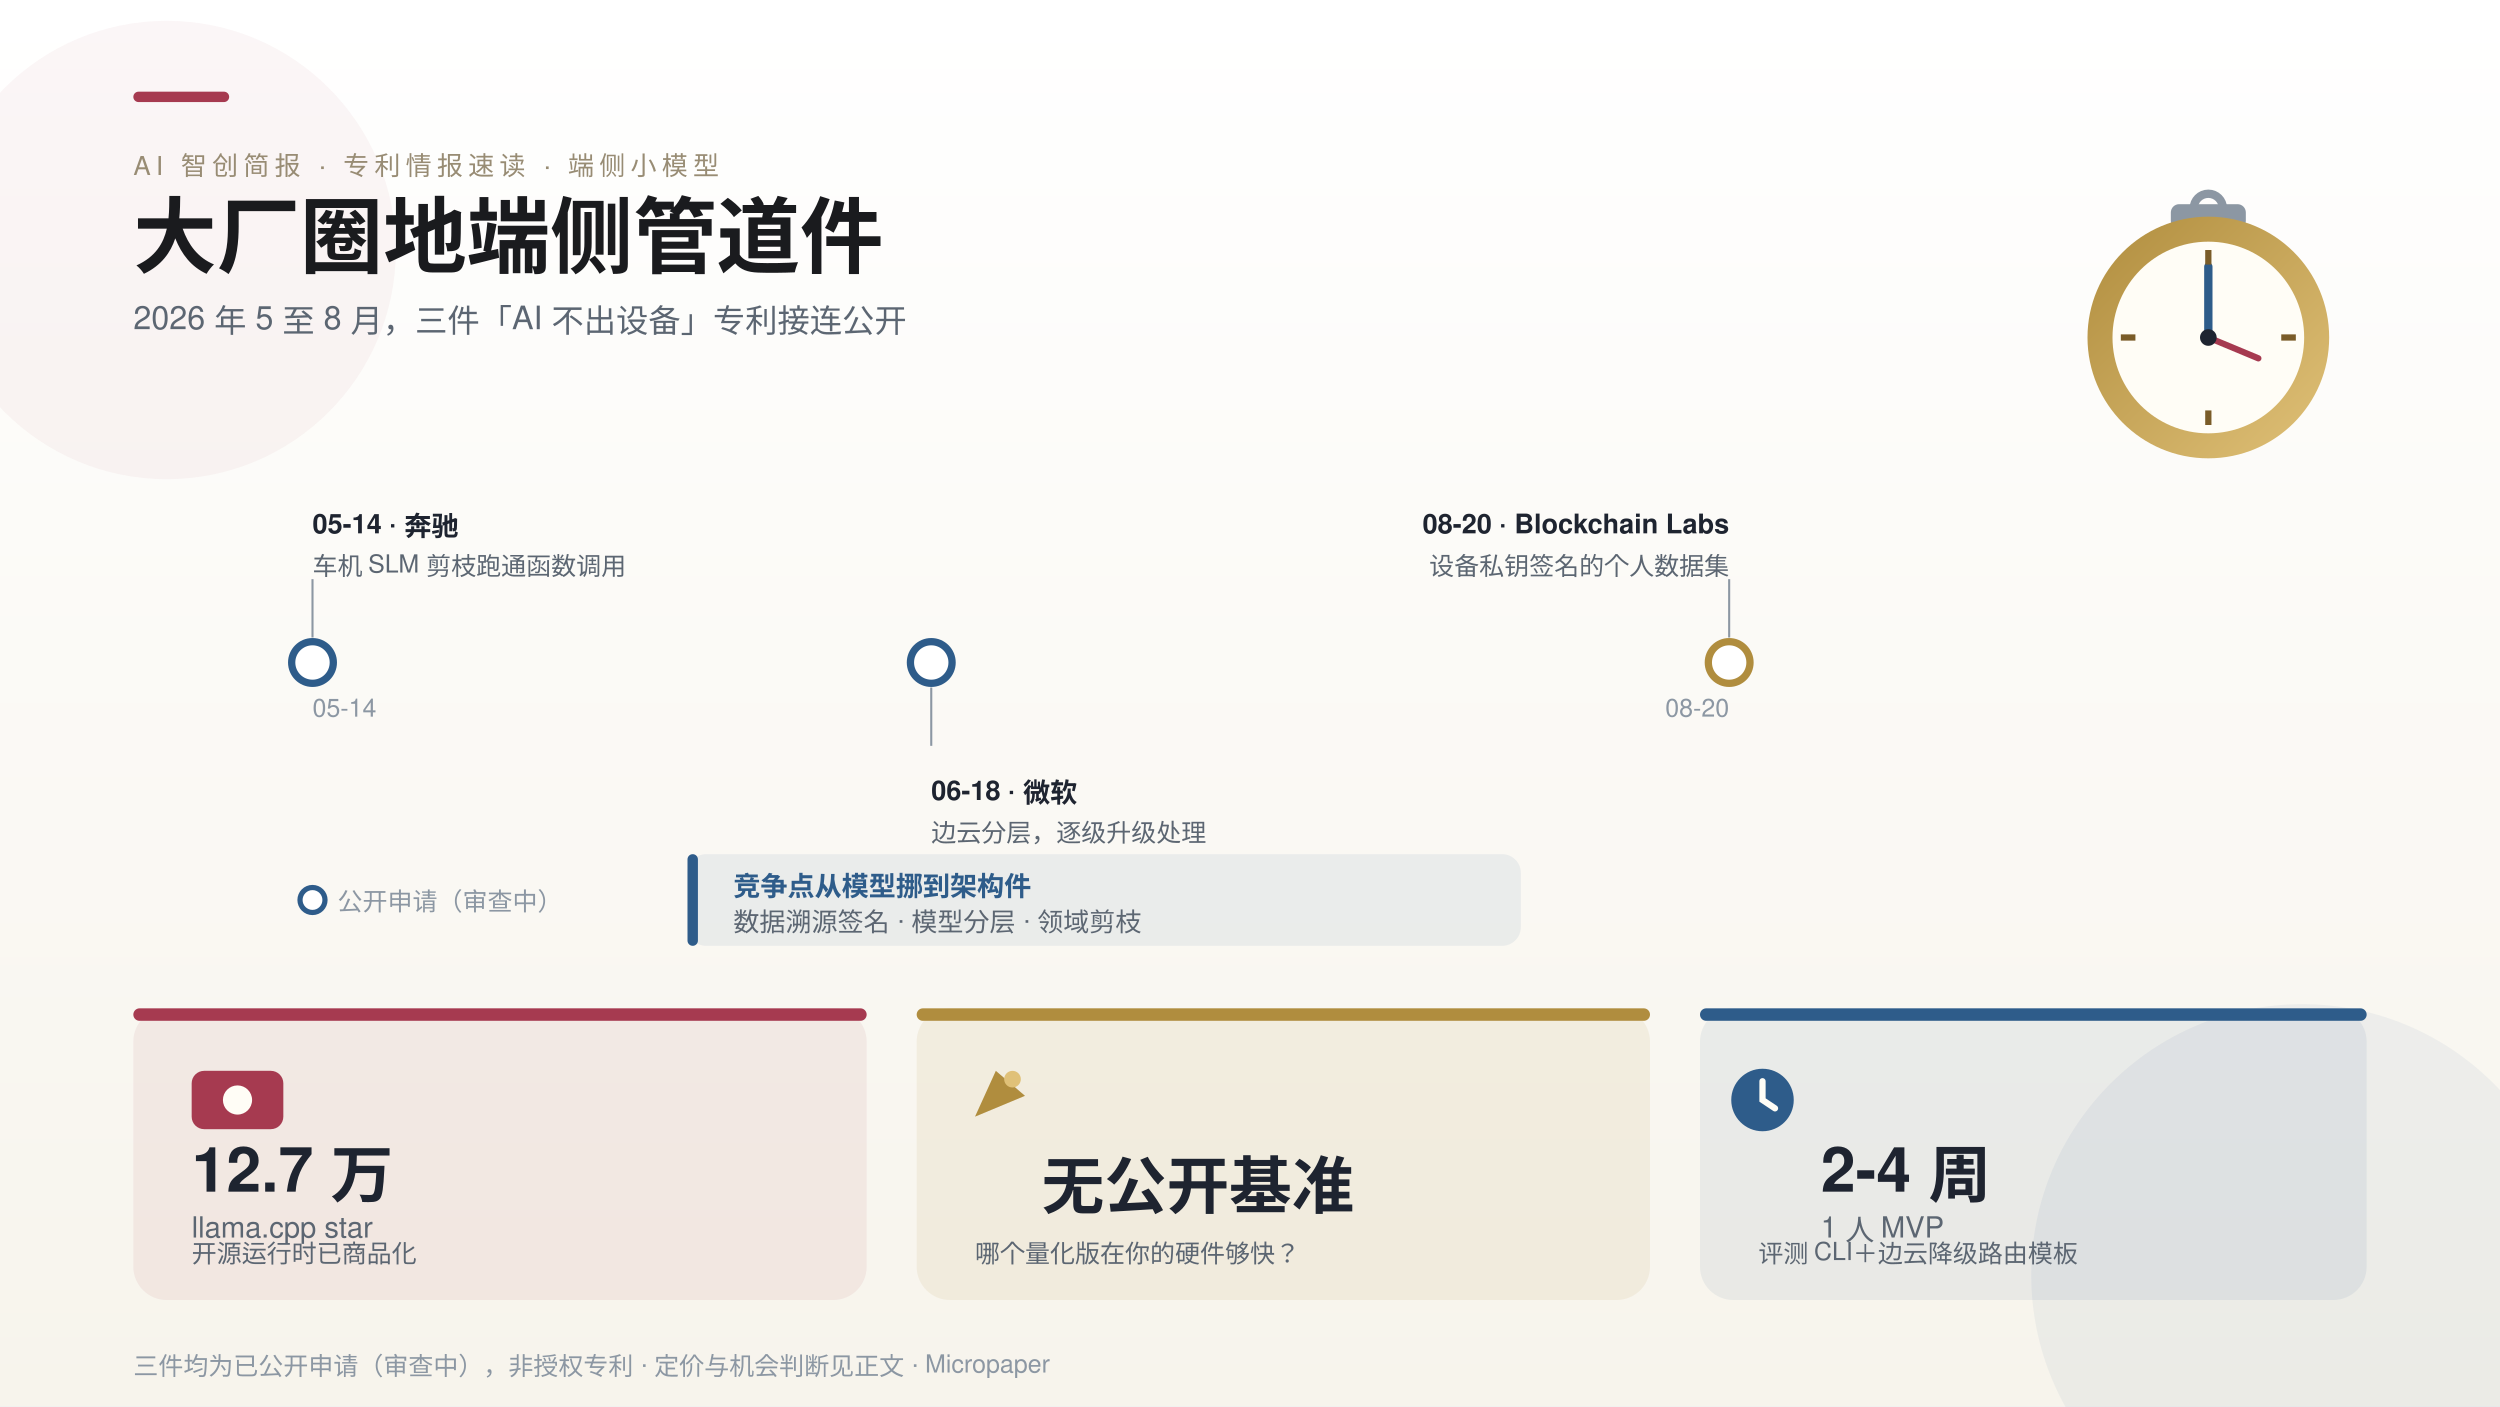
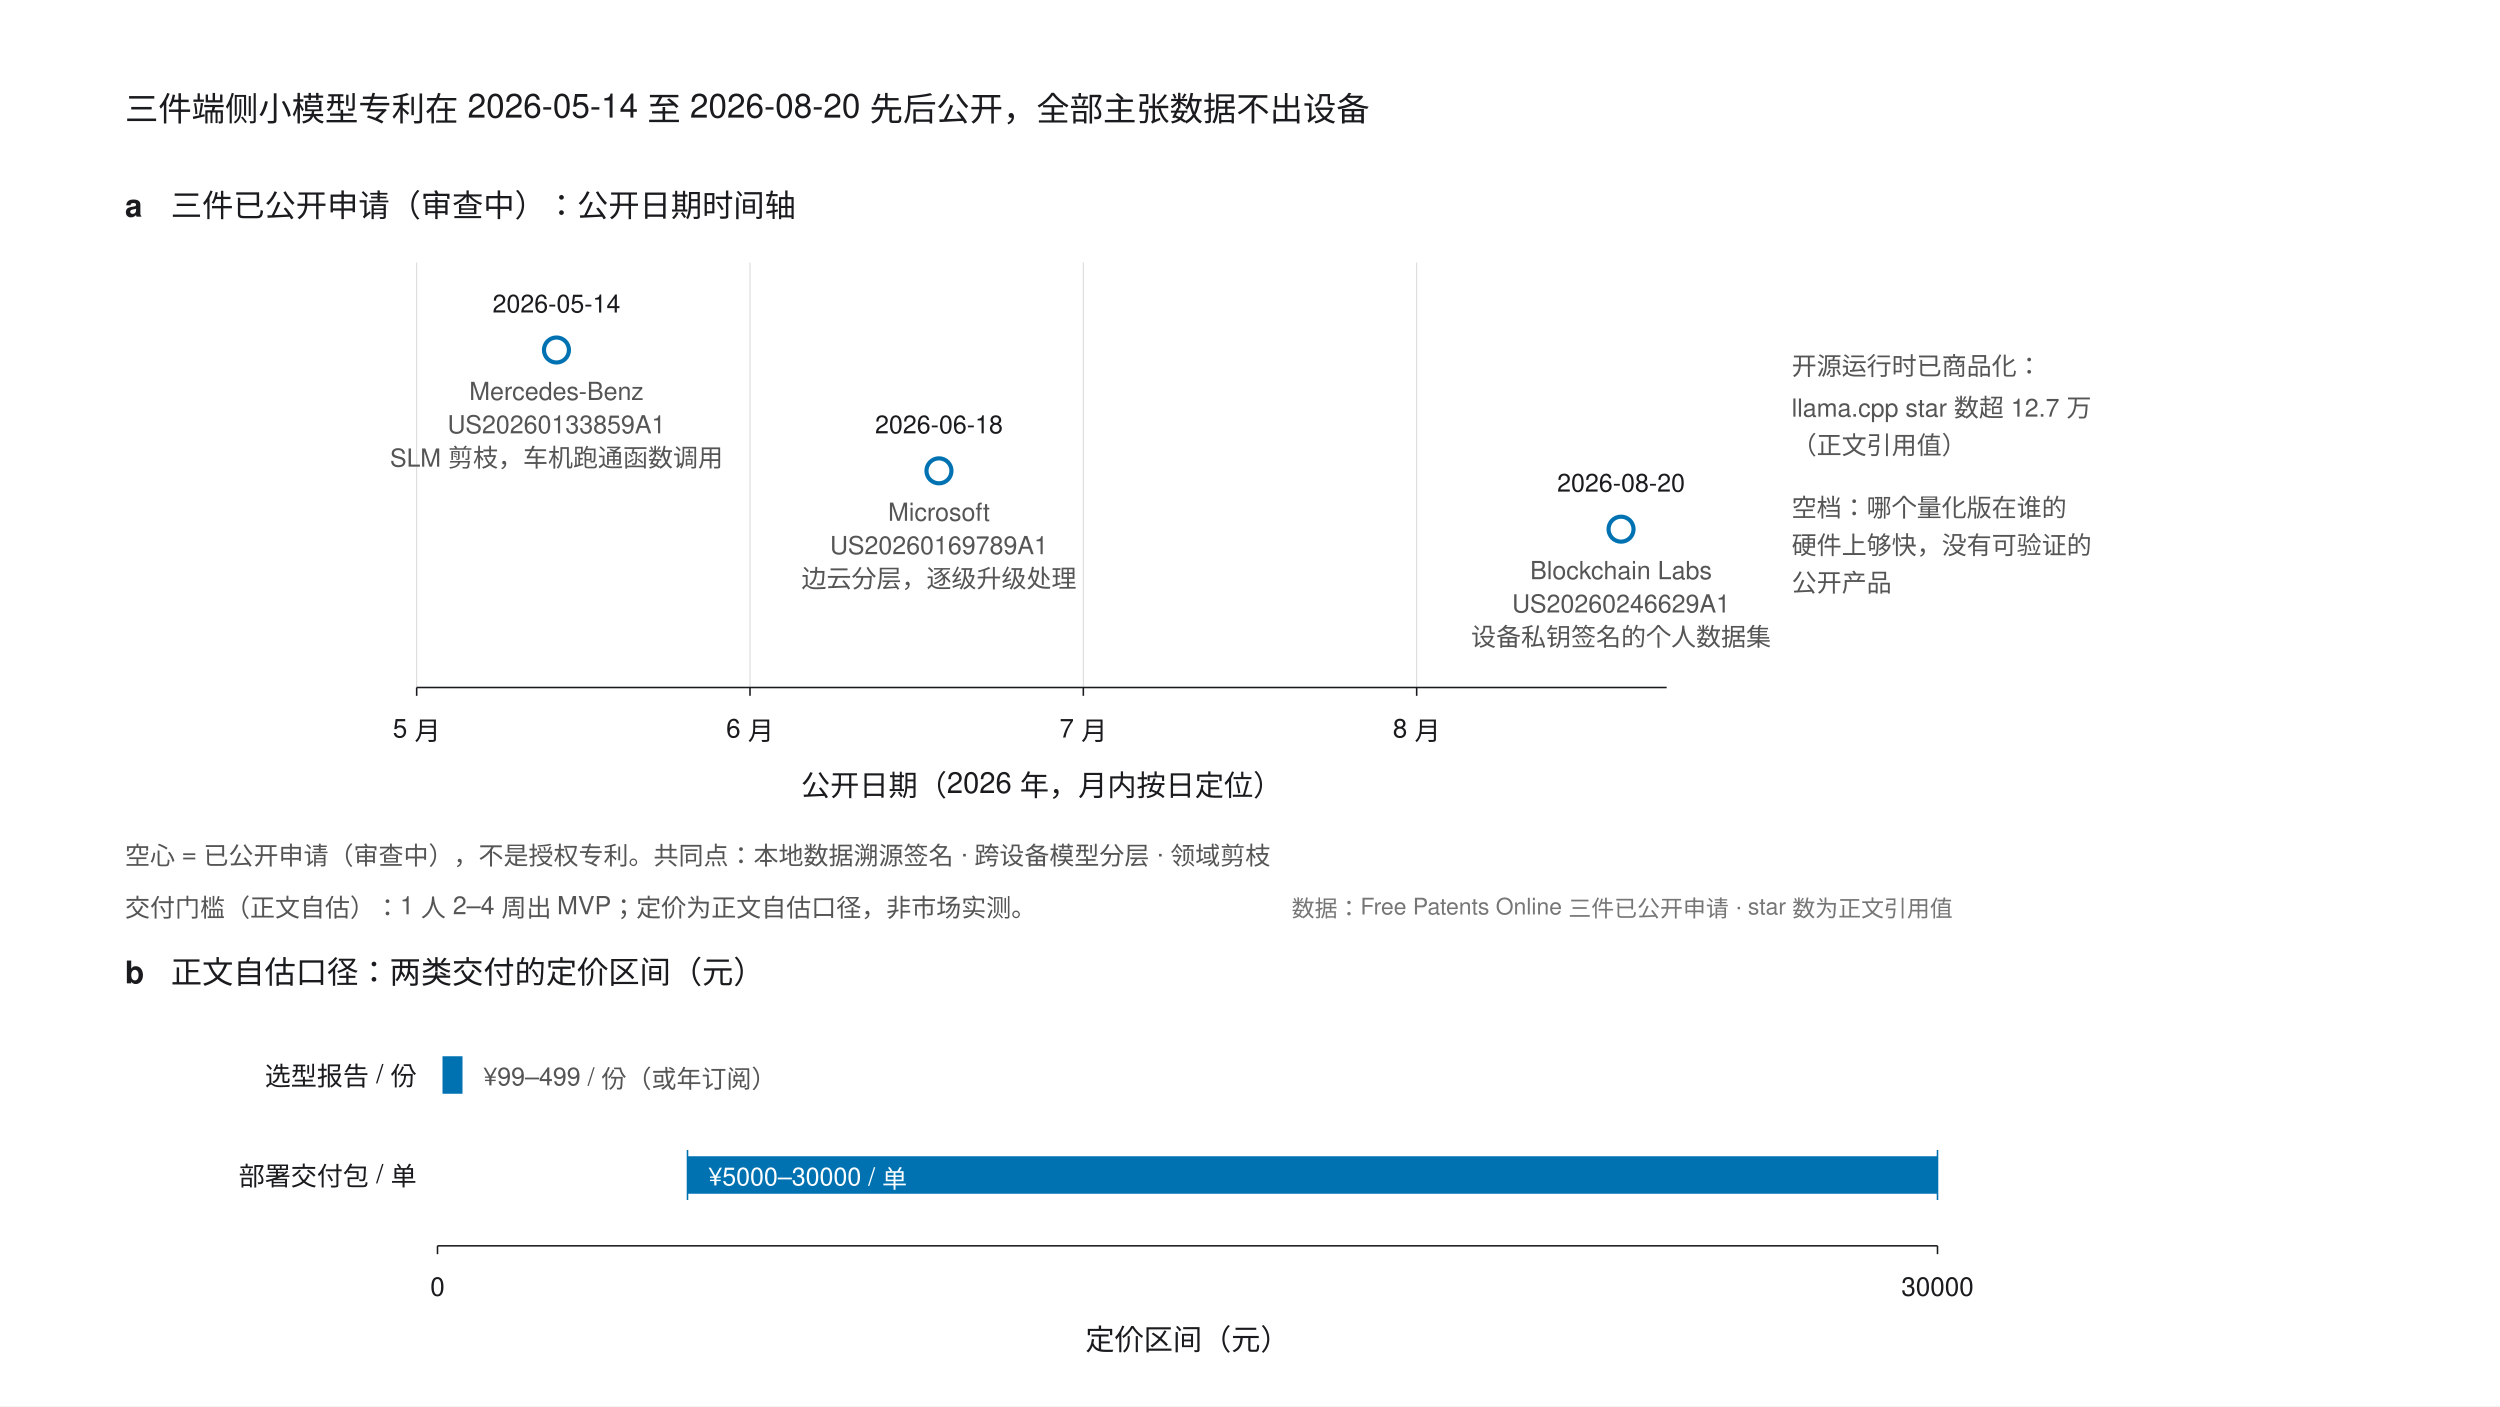
- <svg xmlns="http://www.w3.org/2000/svg" width="1200" height="675" viewBox="0 0 1200 675" font-family="'PingFang SC','Helvetica Neue',Helvetica,'Microsoft YaHei',sans-serif">
-   <defs>
-     <style>
-       .serif { font-family: 'Noto Serif SC','Songti SC','STSong',serif; }
-       .k { font-size: 12.5px; letter-spacing: 2.5px; fill: #988C74; }
-       .b { font-size: 12px; fill: #8C97A3; }
-       .ev { font-size: 13px; font-weight: 700; fill: #1E2430; }
-       .evs { font-size: 12px; fill: #5C6672; }
-       .stat { font-size: 30px; font-weight: 700; fill: #1E2430; }
-       .unit { font-size: 14px; fill: #5C6672; }
-     </style>
-     <linearGradient id="bg" x1="0" y1="0" x2="0" y2="1">
-       <stop offset="0" stop-color="#FFFFFF" />
-       <stop offset="1" stop-color="#F7F4EC" />
-     </linearGradient>
-     <linearGradient id="axis" x1="0" y1="0" x2="1" y2="0">
-       <stop offset="0" stop-color="#2E5C8A" />
-       <stop offset="1" stop-color="#B08D3E" />
-     </linearGradient>
-     <linearGradient id="watch" x1="0" y1="0" x2="1" y2="1">
-       <stop offset="0" stop-color="#B08D3E" />
-       <stop offset="1" stop-color="#E0C178" />
-     </linearGradient>
-   </defs>
-   <rect width="1200" height="675" fill="url(#bg)" />
-   <circle cx="1105" cy="612" r="130" fill="#2E5C8A" opacity="0.06" />
-   <circle cx="80" cy="120" r="110" fill="#A63A50" opacity="0.05" />
-   <rect x="64" y="44" width="46" height="5" rx="2.5" fill="#A63A50" />
-   <text class="k" x="64" y="84">AI 智创简报 · 专利情报速读 · 端侧小模型</text>
-   <text class="serif" x="64" y="128" font-size="40" font-weight="700" fill="#1A1B1E">大厂圈地端侧管道件</text>
-   <text x="64" y="158" font-size="15.5" fill="#5C6672">2026 年 5 至 8 月，三件「AI 不出设备」专利接连公开</text>
-   <g>
-     <rect x="1042" y="98" width="36" height="12" rx="4" fill="#8C97A3" />
-     <circle cx="1060" cy="100" r="7" fill="none" stroke="#8C97A3" stroke-width="4" />
-     <circle cx="1060" cy="162" r="58" fill="url(#watch)" />
-     <circle cx="1060" cy="162" r="46" fill="#FFFDF6" />
-     <line x1="1060" y1="162" x2="1060" y2="128" stroke="#2E5C8A" stroke-width="4" stroke-linecap="round" />
-     <line x1="1060" y1="162" x2="1084" y2="172" stroke="#A63A50" stroke-width="3" stroke-linecap="round" />
-     <circle cx="1060" cy="162" r="4" fill="#1E2430" />
-     <line x1="1060" y1="120" x2="1060" y2="127" stroke="#7A5C28" stroke-width="3" />
-     <line x1="1060" y1="197" x2="1060" y2="204" stroke="#7A5C28" stroke-width="3" />
-     <line x1="1018" y1="162" x2="1025" y2="162" stroke="#7A5C28" stroke-width="3" />
-     <line x1="1095" y1="162" x2="1102" y2="162" stroke="#7A5C28" stroke-width="3" />
+ <svg xmlns="http://www.w3.org/2000/svg" width="1200" height="675" viewBox="0 0 1200 675" font-family="'PingFang SC','Helvetica Neue',Helvetica,Arial,sans-serif">
+   <rect width="1200" height="675" fill="#FFFFFF" />
+   <text x="60" y="58" font-size="16" fill="#1A1B1E">三件端侧小模型专利在 2026-05-14 至 2026-08-20 先后公开，全部主张数据不出设备</text>
+   <text x="60" y="104" font-size="15" font-weight="bold" fill="#1A1B1E">a</text>
+   <text x="82" y="104" font-size="15" fill="#1A1B1E">三件已公开申请（审查中）：公开日期时间轴</text>
+   <g stroke="#D9D9D9" stroke-width="0.5">
+     <line x1="200" y1="126" x2="200" y2="330" />
+     <line x1="360" y1="126" x2="360" y2="330" />
+     <line x1="520" y1="126" x2="520" y2="330" />
+     <line x1="680" y1="126" x2="680" y2="330" />
  </g>
-   <line x1="150" y1="318" x2="830" y2="318" stroke="url(#axis)" stroke-width="4" stroke-linecap="round" />
-   <text class="b" x="150" y="344">05-14</text>
-   <text class="b" x="830" y="344" text-anchor="end">08-20</text>
-   <g>
-     <circle cx="150" cy="318" r="10" fill="#FFFFFF" stroke="#2E5C8A" stroke-width="3.5" />
-     <line x1="150" y1="306" x2="150" y2="278" stroke="#8C97A3" />
-     <text class="ev" x="150" y="256">05-14 · 奔驰</text>
-     <text class="evs" x="150" y="276">车机 SLM 剪枝跑通函数调用</text>
-     <circle cx="447" cy="318" r="10" fill="#FFFFFF" stroke="#2E5C8A" stroke-width="3.5" />
-     <line x1="447" y1="330" x2="447" y2="358" stroke="#8C97A3" />
-     <text class="ev" x="447" y="384">06-18 · 微软</text>
-     <text class="evs" x="447" y="404">边云分层，逐级升级处理</text>
-     <circle cx="830" cy="318" r="10" fill="#FFFFFF" stroke="#B08D3E" stroke-width="3.5" />
-     <line x1="830" y1="306" x2="830" y2="278" stroke="#8C97A3" />
-     <text class="ev" x="830" y="256" text-anchor="end">08-20 · Blockchain Labs</text>
-     <text class="evs" x="830" y="276" text-anchor="end">设备私钥签名的个人数据集</text>
+   <circle cx="267.1" cy="168" r="6" fill="#FFFFFF" stroke="#0072B2" stroke-width="2" />
+   <text x="267.1" y="150" font-size="12" fill="#1A1B1E" text-anchor="middle">2026-05-14</text>
+   <text x="267.1" y="192" font-size="12" fill="#555" text-anchor="middle">Mercedes-Benz</text>
+   <text x="267.1" y="208" font-size="12" fill="#555" text-anchor="middle">US20260133859A1</text>
+   <text x="267.1" y="224" font-size="12" fill="#555" text-anchor="middle">SLM 剪枝，车机跑通函数调用</text>
+   <circle cx="450.7" cy="226" r="6" fill="#FFFFFF" stroke="#0072B2" stroke-width="2" />
+   <text x="450.7" y="208" font-size="12" fill="#1A1B1E" text-anchor="middle">2026-06-18</text>
+   <text x="450.7" y="250" font-size="12" fill="#555" text-anchor="middle">Microsoft</text>
+   <text x="450.7" y="266" font-size="12" fill="#555" text-anchor="middle">US20260169789A1</text>
+   <text x="450.7" y="282" font-size="12" fill="#555" text-anchor="middle">边云分层，逐级升级处理</text>
+   <circle cx="778.1" cy="254" r="6" fill="#FFFFFF" stroke="#0072B2" stroke-width="2" />
+   <text x="778.1" y="236" font-size="12" fill="#1A1B1E" text-anchor="middle">2026-08-20</text>
+   <text x="778.1" y="278" font-size="12" fill="#555" text-anchor="middle">Blockchain Labs</text>
+   <text x="778.1" y="294" font-size="12" fill="#555" text-anchor="middle">US20260246629A1</text>
+   <text x="778.1" y="310" font-size="12" fill="#555" text-anchor="middle">设备私钥签名的个人数据集</text>
+   <line x1="200" y1="330" x2="800" y2="330" stroke="#1A1B1E" stroke-width="0.75" />
+   <g stroke="#1A1B1E" stroke-width="0.75">
+     <line x1="200" y1="330" x2="200" y2="334" />
+     <line x1="360" y1="330" x2="360" y2="334" />
+     <line x1="520" y1="330" x2="520" y2="334" />
+     <line x1="680" y1="330" x2="680" y2="334" />
  </g>
-   <g>
-     <circle cx="150" cy="432" r="6" fill="#FFFFFF" stroke="#2E5C8A" stroke-width="2.5" />
-     <text class="b" x="162" y="437">公开申请（审查中）</text>
-     <rect x="330" y="410" width="400" height="44" rx="9" fill="#2E5C8A" opacity="0.08" />
-     <rect x="330" y="410" width="5" height="44" rx="2.5" fill="#2E5C8A" />
-     <text x="352" y="430" font-size="13" font-weight="700" fill="#2E5C8A">竞争点从模型挪到架构件</text>
-     <text x="352" y="447" font-size="12.5" fill="#5C6672">数据溯源签名 · 模型分层 · 领域剪枝</text>
+   <g font-size="12.5" fill="#1A1B1E" text-anchor="middle">
+     <text x="200" y="354">5 月</text>
+     <text x="360" y="354">6 月</text>
+     <text x="520" y="354">7 月</text>
+     <text x="680" y="354">8 月</text>
  </g>
-   <g>
-     <rect x="64" y="484" width="352" height="140" rx="16" fill="#A63A50" opacity="0.08" />
-     <rect x="64" y="484" width="352" height="6" rx="3" fill="#A63A50" />
-     <rect x="92" y="514" width="44" height="28" rx="6" fill="#A63A50" />
-     <circle cx="114" cy="528" r="7" fill="#FFFDF6" />
-     <text class="stat" x="92" y="572">12.7 万</text>
-     <text class="unit" x="92" y="594">llama.cpp star</text>
-     <text class="evs" x="92" y="606">开源运行时已商品化</text>
-     <rect x="440" y="484" width="352" height="140" rx="16" fill="#B08D3E" opacity="0.1" />
-     <rect x="440" y="484" width="352" height="6" rx="3" fill="#B08D3E" />
-     <path d="M 468 536 l 10 -22 l 14 12 z" fill="#B08D3E" />
-     <circle cx="486" cy="518" r="4" fill="#E0C178" />
-     <text class="stat" x="500" y="580">无公开基准</text>
-     <text class="evs" x="468" y="606">哪个量化版在你的硬件够快？</text>
-     <rect x="816" y="484" width="320" height="140" rx="16" fill="#2E5C8A" opacity="0.08" />
-     <rect x="816" y="484" width="320" height="6" rx="3" fill="#2E5C8A" />
-     <circle cx="846" cy="528" r="15" fill="#2E5C8A" />
-     <path d="M 846 519 v 9 l 6 4" stroke="#FFFDF6" stroke-width="3" fill="none" stroke-linecap="round" />
-     <text class="stat" x="874" y="572">2-4 周</text>
-     <text class="unit" x="874" y="594">1 人 MVP</text>
-     <text class="evs" x="844" y="606">评测 CLI＋边云降级路由模板</text>
+   <text x="500" y="382" font-size="14" fill="#1A1B1E" text-anchor="middle">公开日期（2026 年，月内按日定位）</text>
+   <text x="60" y="415" font-size="12" fill="#555">空心 = 已公开申请（审查中），不是授权专利。共同点：本地数据溯源签名 · 跨设备模型分层 · 领域剪枝</text>
+   <text x="860" y="180" font-size="12" fill="#555">开源运行时已商品化：</text>
+   <text x="860" y="200" font-size="12" fill="#555">llama.cpp star 数超 12.7 万</text>
+   <text x="860" y="218" font-size="12" fill="#555">（正文引用值）</text>
+   <text x="860" y="248" font-size="12" fill="#555">空档：哪个量化版在谁的</text>
+   <text x="860" y="266" font-size="12" fill="#555">硬件上够快，没有可验证的</text>
+   <text x="860" y="284" font-size="12" fill="#555">公开产品</text>
+   <text x="60" y="472" font-size="15" font-weight="bold" fill="#1A1B1E">b</text>
+   <text x="82" y="472" font-size="15" fill="#1A1B1E">正文自估口径：两类交付的定价区间（元）</text>
+   <line x1="210" y1="598" x2="930" y2="598" stroke="#1A1B1E" stroke-width="0.75" />
+   <g stroke="#1A1B1E" stroke-width="0.75">
+     <line x1="210" y1="598" x2="210" y2="602" />
+     <line x1="930" y1="598" x2="930" y2="602" />
  </g>
-   <text class="b" x="64" y="660">三件均为已公开申请（审查中），非授权专利 · 定价与机会判断见正文 · Micropaper</text>
+   <g font-size="12.5" fill="#1A1B1E">
+     <text x="210" y="622" text-anchor="middle">0</text>
+     <text x="930" y="622" text-anchor="middle">30000</text>
+   </g>
+   <text x="570" y="648" font-size="14" fill="#1A1B1E" text-anchor="middle">定价区间（元）</text>
+   <text x="200" y="521" font-size="12.5" fill="#1A1B1E" text-anchor="end">选型报告 / 份</text>
+   <rect x="212.4" y="507" width="9.6" height="18" fill="#0072B2" />
+   <text x="232" y="521" font-size="12" fill="#555">¥99–499 / 份（或年订阅）</text>
+   <text x="200" y="569" font-size="12.5" fill="#1A1B1E" text-anchor="end">部署交付包 / 单</text>
+   <rect x="330" y="555" width="600" height="18" fill="#0072B2" />
+   <line x1="330" y1="552" x2="330" y2="576" stroke="#0072B2" stroke-width="0.75" />
+   <line x1="930" y1="552" x2="930" y2="576" stroke="#0072B2" stroke-width="0.75" />
+   <text x="340" y="569" font-size="12" fill="#FFFFFF">¥5000–30000 / 单</text>
+   <text x="60" y="440" font-size="12" fill="#555">交付门槛（正文自估）：1 人 2–4 周出 MVP；定价为正文自估口径，非市场实测。</text>
+   <text x="620" y="440" font-size="11" fill="#767676">数据：Free Patents Online 三件已公开申请 · star 数为正文引用值</text>
</svg>
